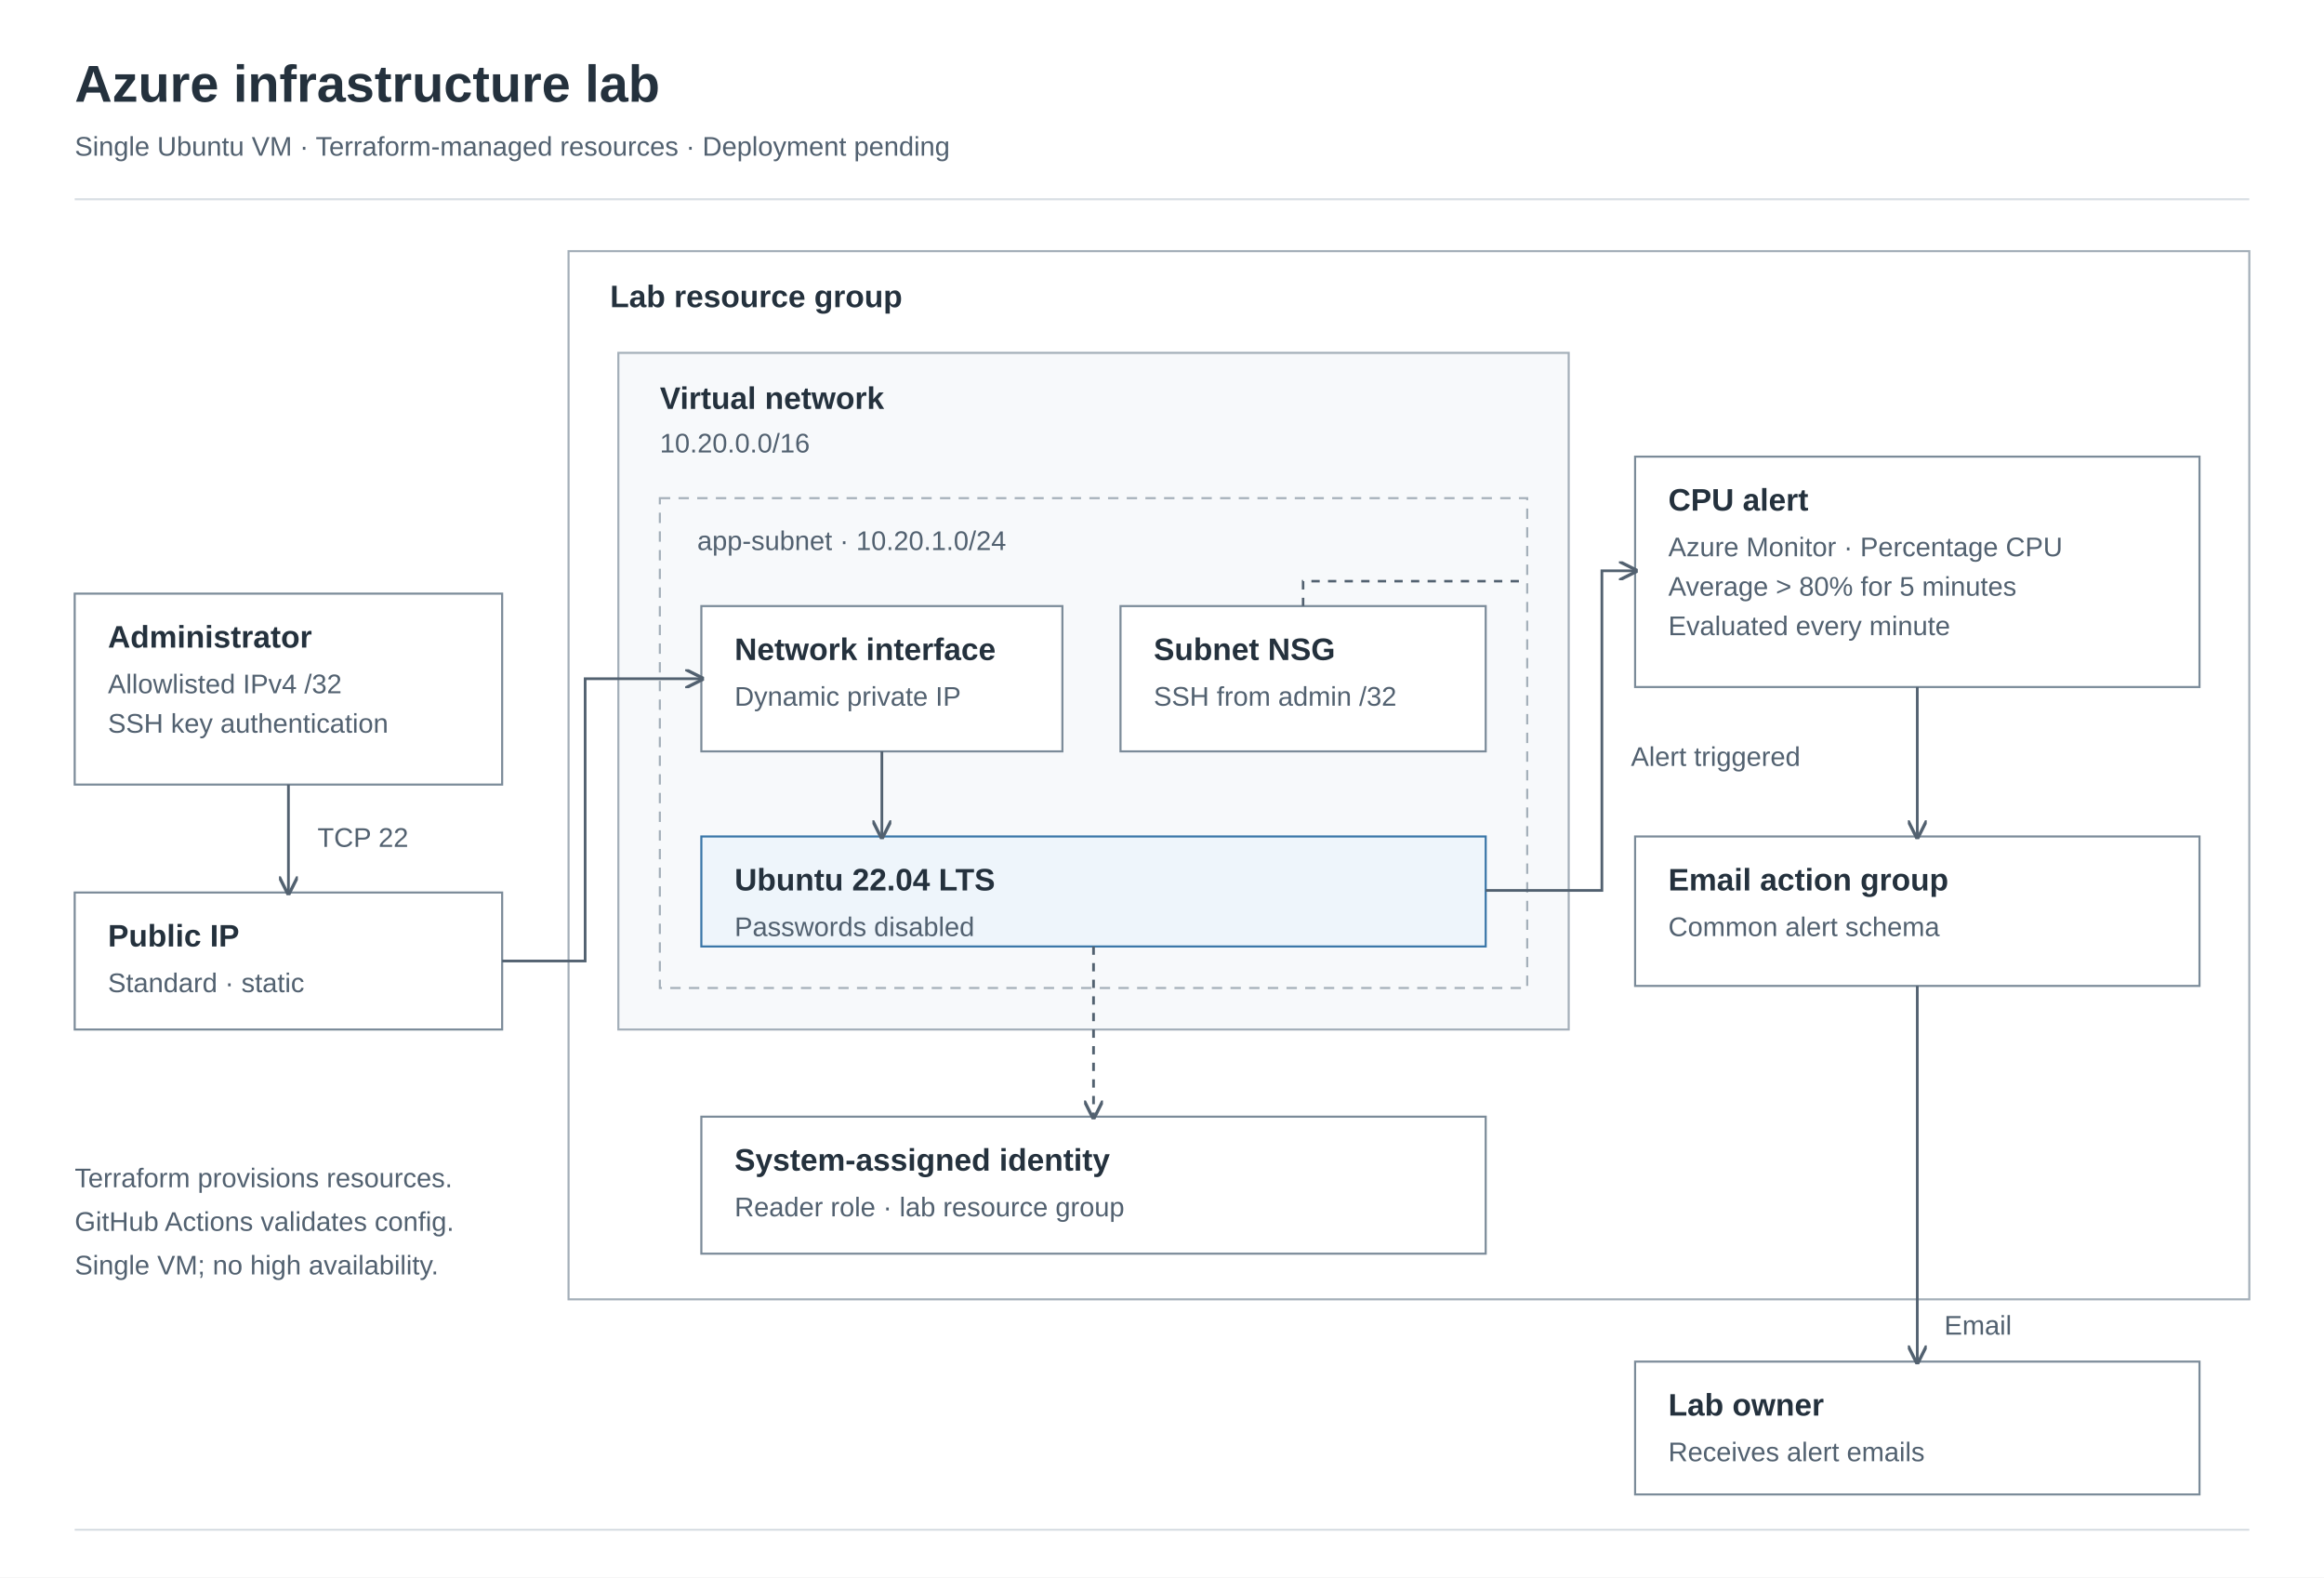
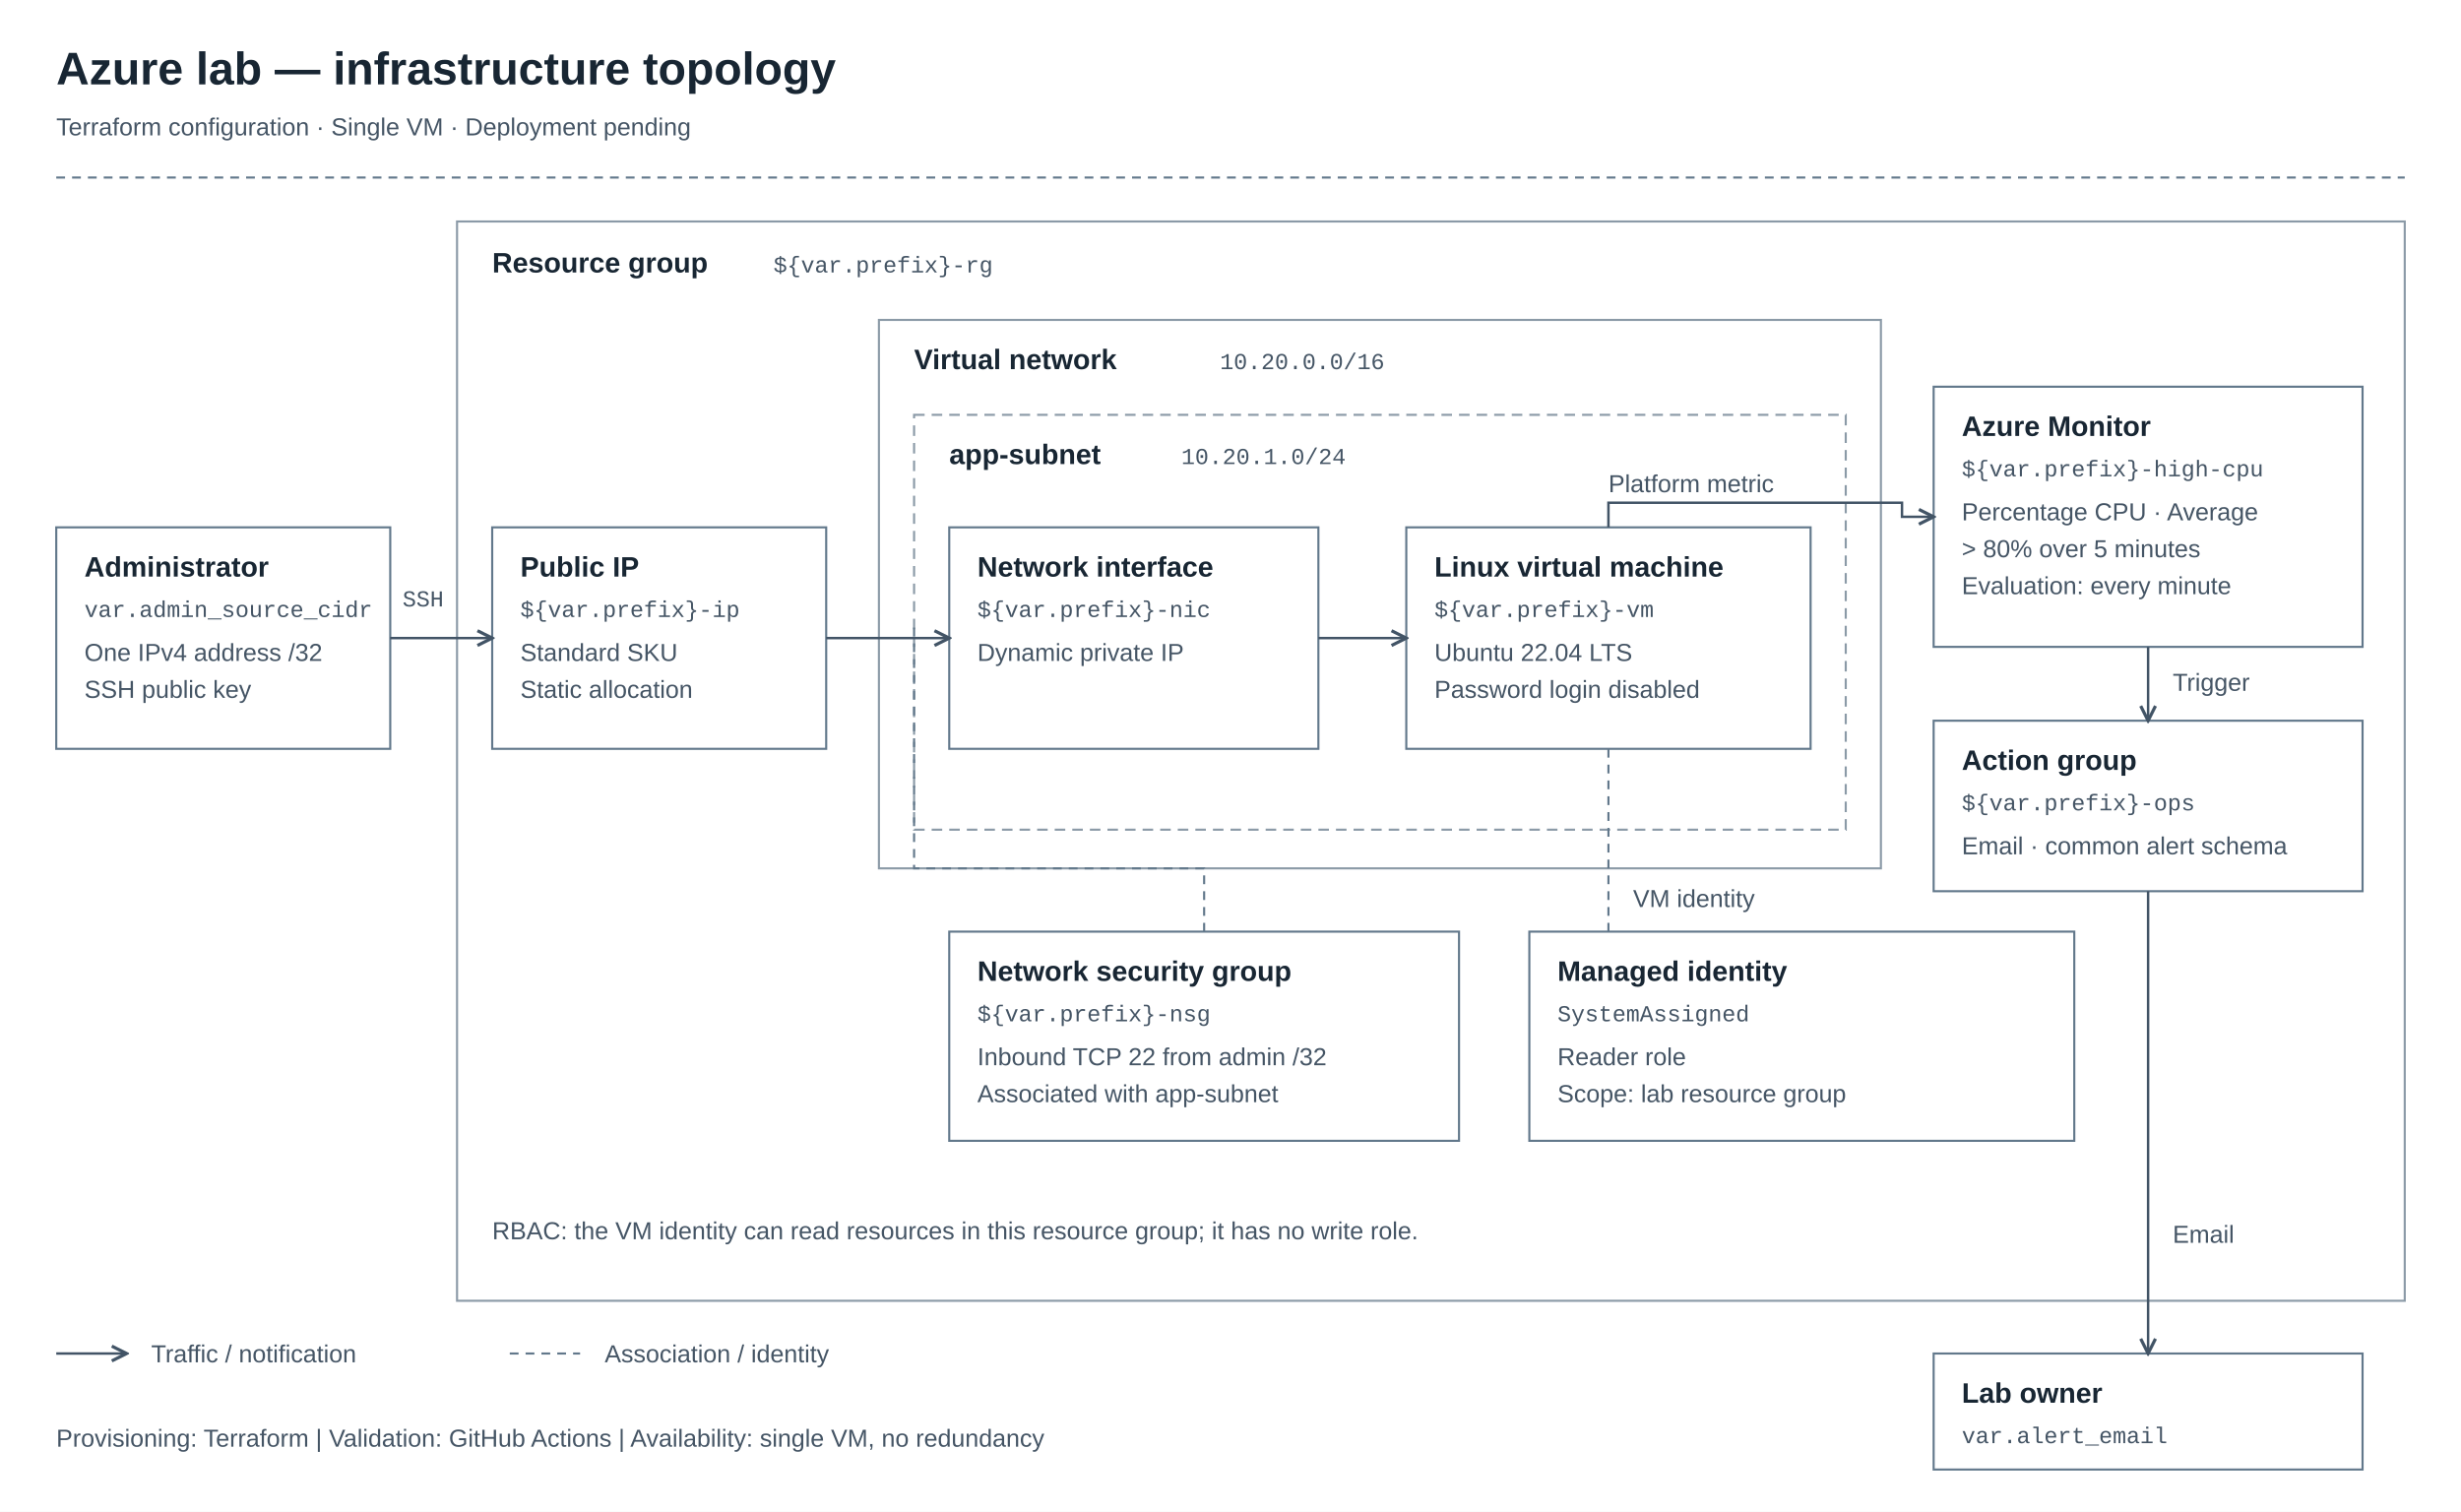
- <svg xmlns="http://www.w3.org/2000/svg" width="1120" height="760" viewBox="0 0 1120 760" role="img" aria-labelledby="title desc">
+ <svg xmlns="http://www.w3.org/2000/svg" width="1400" height="860" viewBox="0 0 1400 860" role="img" aria-labelledby="title desc" style="background: #ffffff; color-scheme: light;">
  <defs>
-     <marker id="arrow" markerWidth="7" markerHeight="7" refX="6" refY="3.5" orient="auto">
-       <path d="M0 0 L7 3.5 L0 7" fill="none" stroke="#526170" stroke-width="1.2" />
+     <marker id="arrow" markerWidth="8" markerHeight="8" refX="7" refY="4" orient="auto">
+       <path d="M1 1 L7 4 L1 7" fill="none" stroke="#425466" stroke-width="1.3" />
    </marker>
    <style>
-       text { font-family: Arial, Helvetica, sans-serif; fill: #24313d; }
-       .title { font-size: 25px; font-weight: 600; }
-       .label { font-size: 15px; font-weight: 600; }
-       .note { font-size: 13px; fill: #526170; }
-       .boundary { fill: none; stroke: #a4afb9; stroke-width: 1; }
-       .node { fill: #fff; stroke: #7b8b99; stroke-width: 1; }
-       .line { fill: none; stroke: #526170; stroke-width: 1.3; marker-end: url(#arrow); }
-     </style>
+     text { font-family: Arial, Helvetica, sans-serif; fill: #182633; }
+     .heading { font-size: 26px; font-weight: 600; }
+     .label { font-size: 16px; font-weight: 600; }
+     .detail { font-size: 14px; fill: #455565; }
+     .ref { font-family: Consolas, 'Liberation Mono', monospace; font-size: 13px; fill: #455565; }
+     .node { fill: #ffffff; stroke: #62788b; stroke-width: 1.2; }
+     .boundary { fill: #ffffff; stroke: #8b9aa7; stroke-width: 1.2; }
+     .flow { fill: none; stroke: #425466; stroke-width: 1.4; marker-end: url(#arrow); }
+     .association { fill: none; stroke: #62788b; stroke-width: 1.2; stroke-dasharray: 5 4; }
+   </style>
  </defs>
-   <rect width="1120" height="760" fill="#fff" />
-   <text x="36" y="49" class="title">Azure infrastructure lab</text>
-   <text x="36" y="75" class="note">Single Ubuntu VM · Terraform-managed resources · Deployment pending</text>
-   <path d="M36 96 H1084" stroke="#d9dfe4" />
-   <rect x="274" y="121" width="810" height="505" class="boundary" />
-   <text x="294" y="148" class="label">Lab resource group</text>
-   <rect x="298" y="170" width="458" height="326" fill="#f7f9fb" stroke="#a4afb9" />
-   <text x="318" y="197" class="label">Virtual network</text>
-   <text x="318" y="218" class="note">10.20.0.0/16</text>
-   <rect x="318" y="240" width="418" height="236" class="boundary" stroke-dasharray="5 4" />
-   <text x="336" y="265" class="note">app-subnet · 10.20.1.0/24</text>
-   <rect x="36" y="286" width="206" height="92" class="node" />
-   <text x="52" y="312" class="label">Administrator</text>
-   <text x="52" y="334" class="note">Allowlisted IPv4 /32</text>
-   <text x="52" y="353" class="note">SSH key authentication</text>
-   <rect x="36" y="430" width="206" height="66" class="node" />
-   <text x="52" y="456" class="label">Public IP</text>
-   <text x="52" y="478" class="note">Standard · static</text>
-   <rect x="338" y="292" width="174" height="70" class="node" />
-   <text x="354" y="318" class="label">Network interface</text>
-   <text x="354" y="340" class="note">Dynamic private IP</text>
-   <rect x="540" y="292" width="176" height="70" class="node" />
-   <text x="556" y="318" class="label">Subnet NSG</text>
-   <text x="556" y="340" class="note">SSH from admin /32</text>
-   <rect x="338" y="403" width="378" height="53" class="node" style="fill: #eef5fb; stroke: #3976a8;" />
-   <text x="354" y="429" class="label">Ubuntu 22.04 LTS</text>
-   <text x="354" y="451" class="note">Passwords disabled</text>
-   <rect x="788" y="220" width="272" height="111" class="node" />
-   <text x="804" y="246" class="label">CPU alert</text>
-   <text x="804" y="268" class="note">Azure Monitor · Percentage CPU</text>
-   <text x="804" y="287" class="note">Average &gt; 80% for 5 minutes</text>
-   <text x="804" y="306" class="note">Evaluated every minute</text>
-   <rect x="788" y="403" width="272" height="72" class="node" />
-   <text x="804" y="429" class="label">Email action group</text>
-   <text x="804" y="451" class="note">Common alert schema</text>
-   <rect x="338" y="538" width="378" height="66" class="node" />
-   <text x="354" y="564" class="label">System-assigned identity</text>
-   <text x="354" y="586" class="note">Reader role · lab resource group</text>
-   <rect x="788" y="656" width="272" height="64" class="node" />
-   <text x="804" y="682" class="label">Lab owner</text>
-   <text x="804" y="704" class="note">Receives alert emails</text>
-   <path d="M139 378 V430" class="line" />
-   <text x="153" y="408" class="note">TCP 22</text>
-   <path d="M242 463 H282 V327 H338" class="line" />
-   <path d="M425 362 V403" class="line" />
-   <path d="M628 292 V280 H736" fill="none" stroke="#526170" stroke-width="1.2" stroke-dasharray="4 4" />
-   <path d="M716 429 H772 V275 H788" class="line" />
-   <text x="786" y="369" class="note">Alert triggered</text>
-   <path d="M924 331 V403" class="line" />
-   <path d="M924 475 V656" class="line" />
-   <text x="937" y="643" class="note">Email</text>
-   <path d="M527 456 V538" class="line" stroke-dasharray="4 4" />
-   <path d="M36 737 H1084" stroke="#d9dfe4" />
-   <text x="36" y="572" class="note">Terraform provisions resources.</text>
-   <text x="36" y="593" class="note">GitHub Actions validates config.</text>
-   <text x="36" y="614" class="note">Single VM; no high availability.</text>
+   <rect x="0" y="0" width="1400" height="860" fill="#ffffff" />
+   <text x="32" y="48" class="heading">Azure lab — infrastructure topology</text>
+   <text x="32" y="77" class="detail">Terraform configuration · Single VM · Deployment pending</text>
+   <path d="M32 101 H1368" class="association" />
+   <rect x="260" y="126" width="1108" height="614" class="boundary" />
+   <text x="280" y="155" class="label">Resource group</text>
+   <text x="440" y="155" class="ref">${var.prefix}-rg</text>
+   <rect x="500" y="182" width="570" height="312" class="boundary" />
+   <text x="520" y="210" class="label">Virtual network</text>
+   <text x="694" y="210" class="ref">10.20.0.0/16</text>
+   <rect x="520" y="236" width="530" height="236" class="boundary" stroke-dasharray="6 4" />
+   <text x="540" y="264" class="label">app-subnet</text>
+   <text x="672" y="264" class="ref">10.20.1.0/24</text>
+   <rect x="32" y="300" width="190" height="126" class="node" />
+   <text x="48" y="328" class="label">Administrator</text>
+   <text x="48" y="351" class="ref">var.admin_source_cidr</text>
+   <text x="48" y="376" class="detail">One IPv4 address /32</text>
+   <text x="48" y="397" class="detail">SSH public key</text>
+   <rect x="280" y="300" width="190" height="126" class="node" />
+   <text x="296" y="328" class="label">Public IP</text>
+   <text x="296" y="351" class="ref">${var.prefix}-ip</text>
+   <text x="296" y="376" class="detail">Standard SKU</text>
+   <text x="296" y="397" class="detail">Static allocation</text>
+   <rect x="540" y="300" width="210" height="126" class="node" />
+   <text x="556" y="328" class="label">Network interface</text>
+   <text x="556" y="351" class="ref">${var.prefix}-nic</text>
+   <text x="556" y="376" class="detail">Dynamic private IP</text>
+   <rect x="800" y="300" width="230" height="126" class="node" />
+   <text x="816" y="328" class="label">Linux virtual machine</text>
+   <text x="816" y="351" class="ref">${var.prefix}-vm</text>
+   <text x="816" y="376" class="detail">Ubuntu 22.04 LTS</text>
+   <text x="816" y="397" class="detail">Password login disabled</text>
+   <rect x="540" y="530" width="290" height="119" class="node" />
+   <text x="556" y="558" class="label">Network security group</text>
+   <text x="556" y="581" class="ref">${var.prefix}-nsg</text>
+   <text x="556" y="606" class="detail">Inbound TCP 22 from admin /32</text>
+   <text x="556" y="627" class="detail">Associated with app-subnet</text>
+   <rect x="870" y="530" width="310" height="119" class="node" />
+   <text x="886" y="558" class="label">Managed identity</text>
+   <text x="886" y="581" class="ref">SystemAssigned</text>
+   <text x="886" y="606" class="detail">Reader role</text>
+   <text x="886" y="627" class="detail">Scope: lab resource group</text>
+   <rect x="1100" y="220" width="244" height="148" class="node" />
+   <text x="1116" y="248" class="label">Azure Monitor</text>
+   <text x="1116" y="271" class="ref">${var.prefix}-high-cpu</text>
+   <text x="1116" y="296" class="detail">Percentage CPU · Average</text>
+   <text x="1116" y="317" class="detail">&gt; 80% over 5 minutes</text>
+   <text x="1116" y="338" class="detail">Evaluation: every minute</text>
+   <rect x="1100" y="410" width="244" height="97" class="node" />
+   <text x="1116" y="438" class="label">Action group</text>
+   <text x="1116" y="461" class="ref">${var.prefix}-ops</text>
+   <text x="1116" y="486" class="detail">Email · common alert schema</text>
+   <rect x="1100" y="770" width="244" height="66" class="node" />
+   <text x="1116" y="798" class="label">Lab owner</text>
+   <text x="1116" y="821" class="ref">var.alert_email</text>
+   <path d="M222 363 H280" class="flow" />
+   <text x="229" y="345" class="ref">SSH</text>
+   <path d="M470 363 H540" class="flow" />
+   <path d="M750 363 H800" class="flow" />
+   <path d="M915 300 V286 H1082 V294 H1100" class="flow" />
+   <text x="915" y="280" class="detail">Platform metric</text>
+   <path d="M1222 368 V410" class="flow" />
+   <text x="1236" y="393" class="detail">Trigger</text>
+   <path d="M1222 507 V770" class="flow" />
+   <text x="1236" y="707" class="detail">Email</text>
+   <path d="M685 530 V494 H520 V354" class="association" />
+   <path d="M915 426 V530" class="association" />
+   <text x="929" y="516" class="detail">VM identity</text>
+   <text x="280" y="705" class="detail">RBAC: the VM identity can read resources in this resource group; it has no write role.</text>
+   <path d="M32 770 H72" class="flow" />
+   <text x="86" y="775" class="detail">Traffic / notification</text>
+   <path d="M290 770 H330" class="association" />
+   <text x="344" y="775" class="detail">Association / identity</text>
+   <text x="32" y="823" class="detail">Provisioning: Terraform    |    Validation: GitHub Actions    |    Availability: single VM, no redundancy</text>
</svg>
